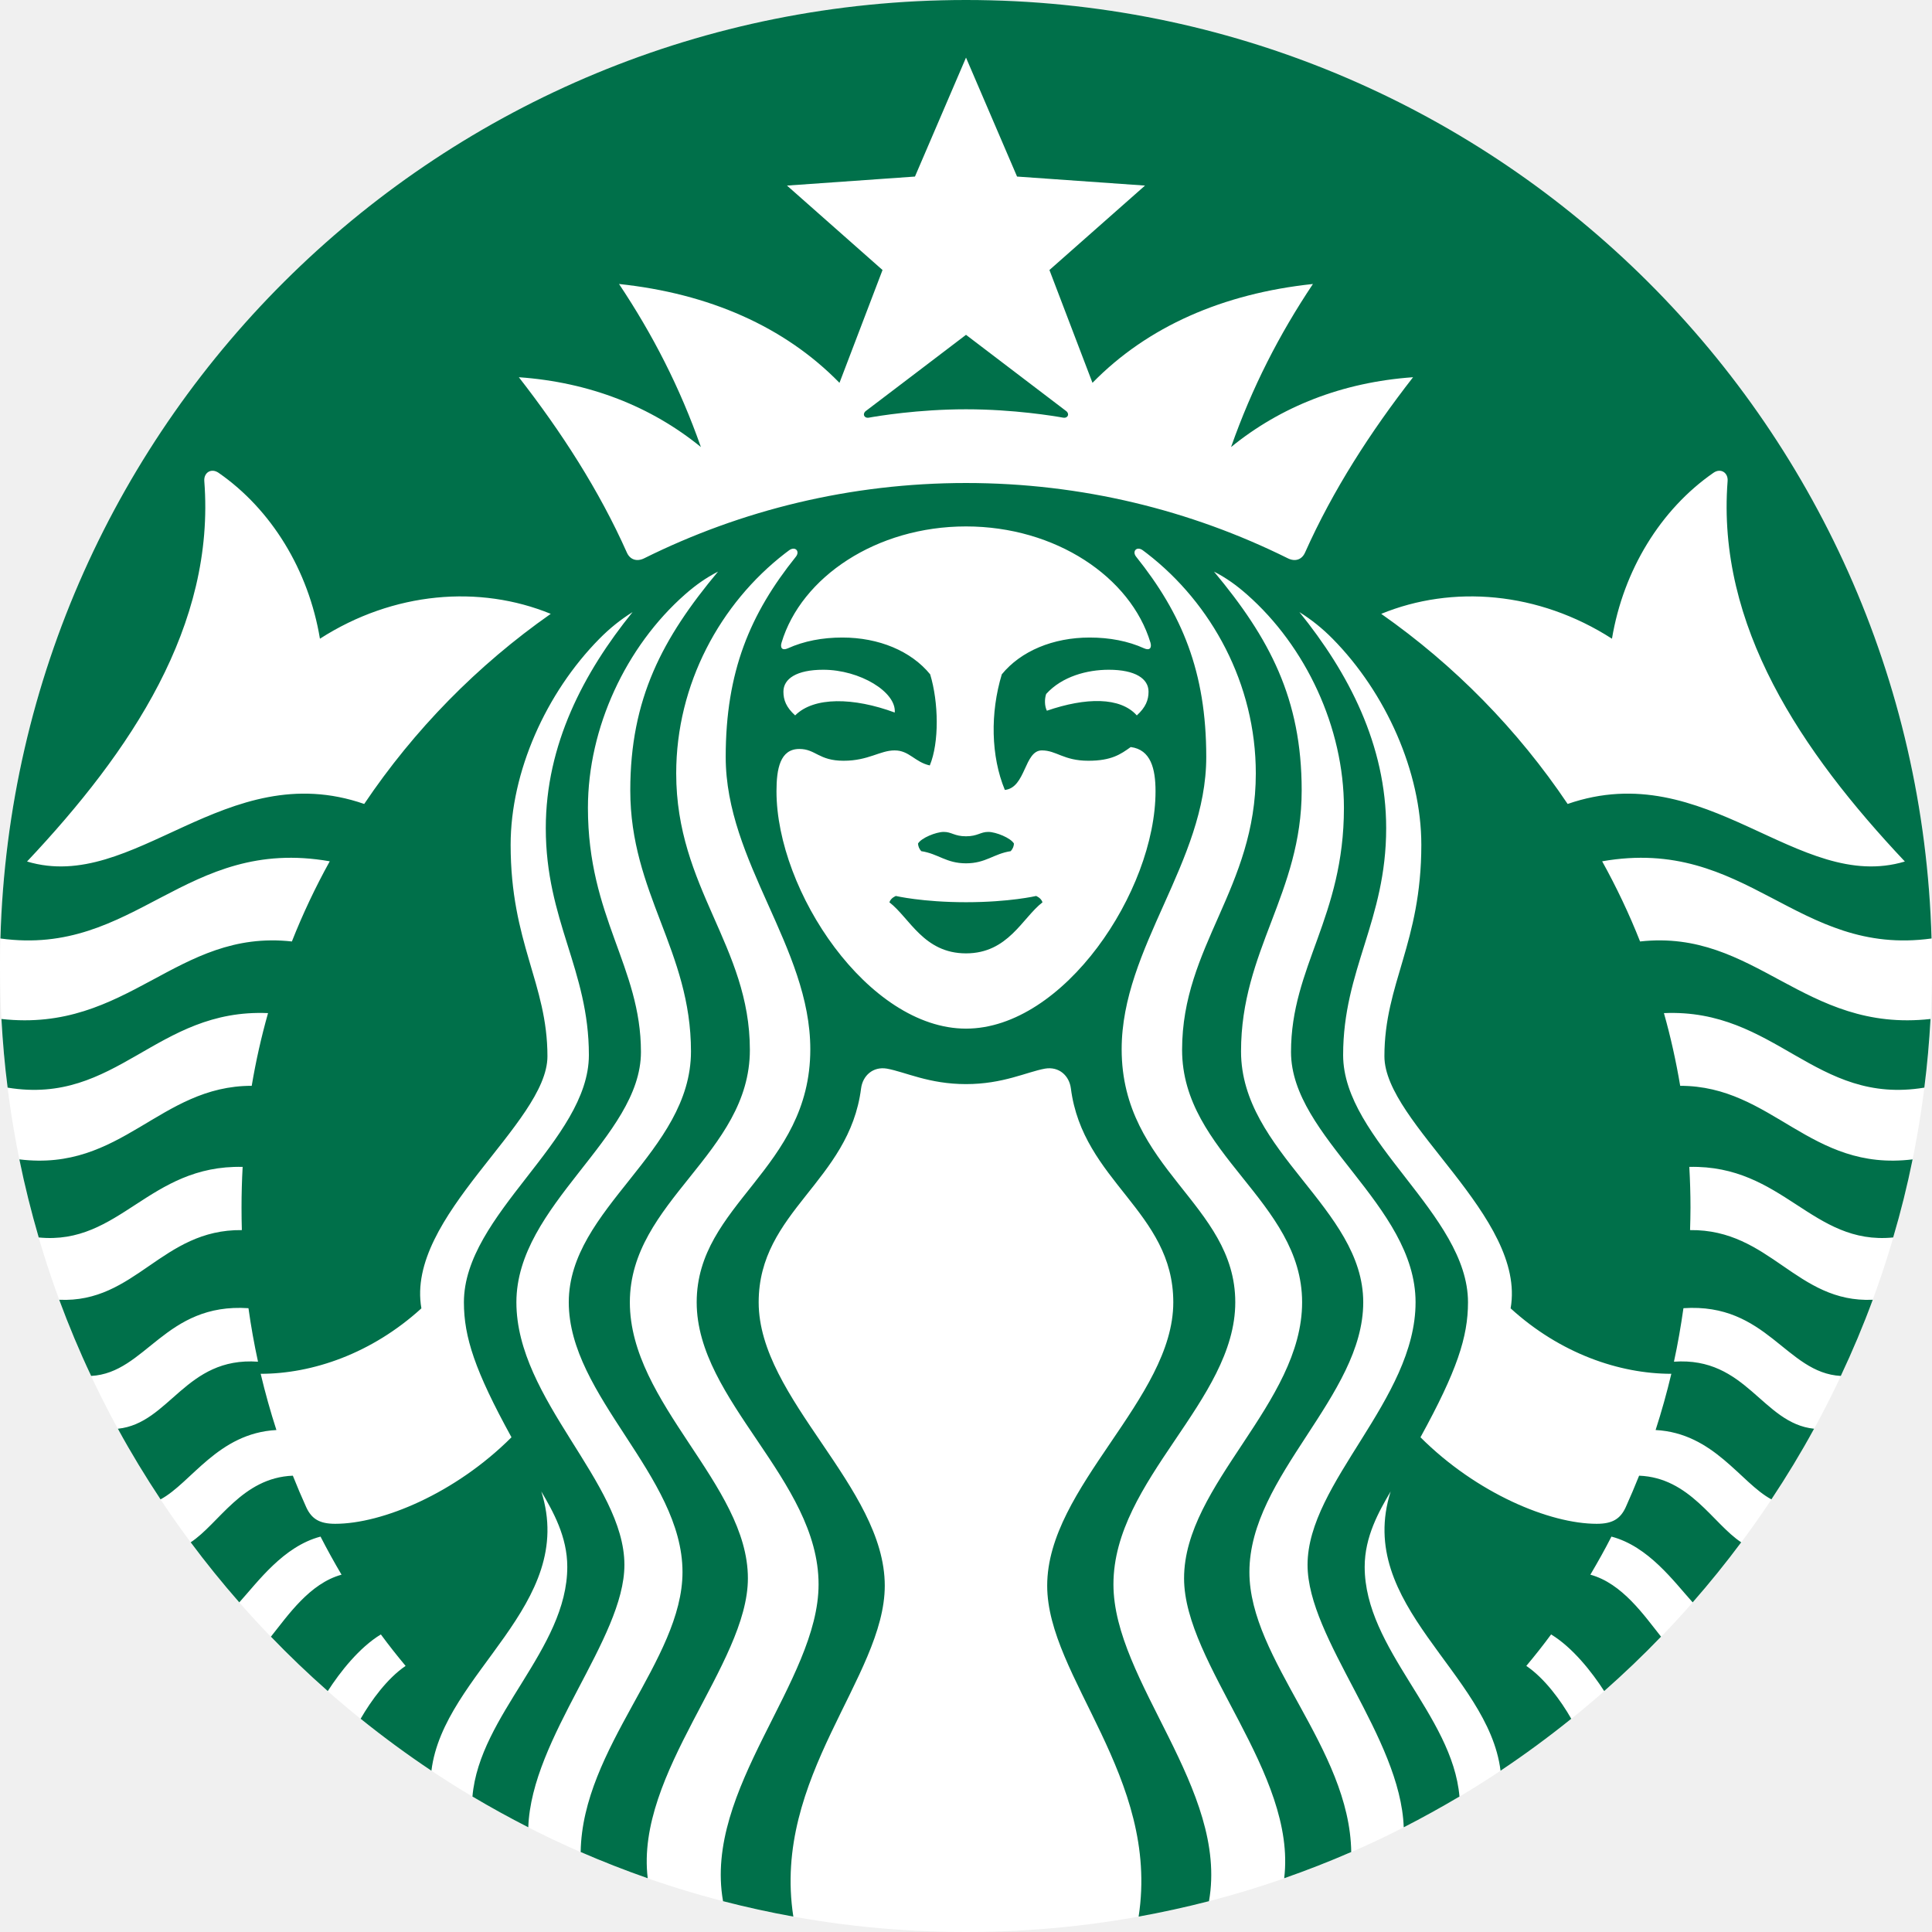
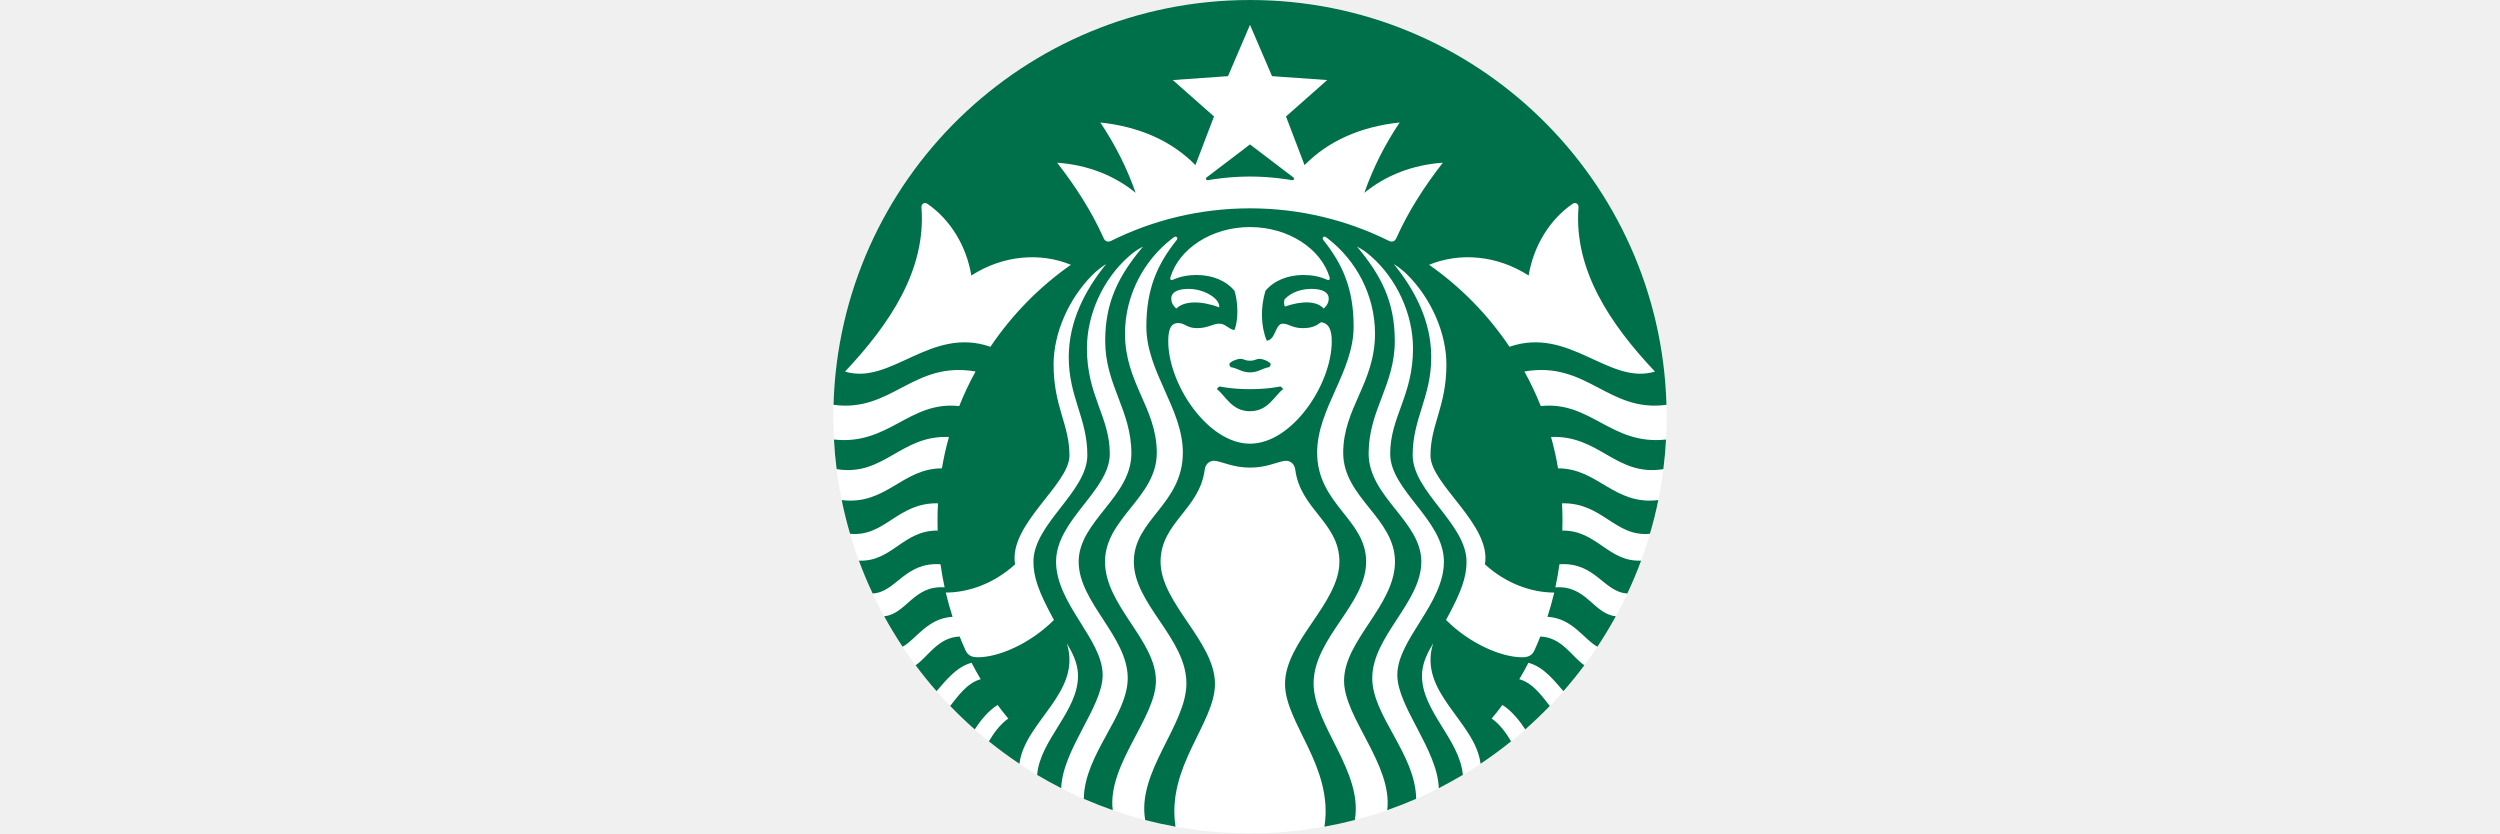
- <svg xmlns="http://www.w3.org/2000/svg" xml:space="preserve" width="999.981px" height="1000px" x="0px" y="0px" viewBox="0 0 999.981 1000">
+ <svg xmlns="http://www.w3.org/2000/svg" xml:space="preserve" width="3000" height="1000" x="0px" y="0px" viewBox="-1000 0 3000 1000">
  <path fill="#FFF" d="M999.981 499.996c0 276.148-223.856 500.004-499.977 500.004C223.856 1000 0 776.144 0 499.996S223.856.02 500.004.02c276.12 0 499.977 223.828 499.977 499.976" />
  <path fill="#00704A" d="M550.28 216.181c-4.39-.801-25.51-4.335-50.276-4.335s-45.887 3.534-50.304 4.335c-2.485.414-3.451-2.015-1.546-3.451 1.74-1.27 51.85-39.426 51.85-39.426s50.083 38.155 51.795 39.426c1.96 1.436.994 3.865-1.519 3.451m-86.582 247.572s-2.623.967-3.341 3.286c10.519 8.09 17.753 26.422 39.647 26.422 21.839 0 29.1-18.332 39.592-26.422-.718-2.32-3.313-3.286-3.313-3.286s-13.722 3.23-36.28 3.23-36.305-3.23-36.305-3.23m36.306-30.894c-6.074 0-7.427-2.292-11.568-2.264-3.949.028-11.624 3.12-13.28 6.046.11 1.463.635 2.76 1.684 3.92 8.89 1.354 12.866 6.295 23.164 6.295 10.27 0 14.274-4.941 23.137-6.294 1.049-1.16 1.6-2.458 1.684-3.92-1.657-2.927-9.304-6.02-13.253-6.047-4.141-.028-5.494 2.264-11.568 2.264m499.23 94.561c-.661 11.955-1.711 23.8-3.202 35.534-56.572 9.36-76.836-41.083-134.788-38.57 3.48 12.286 6.267 24.848 8.42 37.631 47.847-.028 67.119 44.644 120.294 38.073a469.806 469.806 0 0 1-10.05 40.42c-42.048 4.169-56.847-37.632-105.522-36.527.386 6.957.607 13.943.607 21.039 0 3.892-.11 7.786-.221 11.678 41.497-.497 55.025 37.824 94.562 36.058-4.942 13.418-10.492 26.588-16.538 39.426-28.437-1.518-38.212-37.963-81.447-35.065-1.325 9.305-2.927 18.582-4.915 27.694 37.576-2.652 45.639 31.943 72.53 34.704-6.847 12.562-14.22 24.71-22.088 36.554-15.958-8.53-29.762-34.29-59.939-35.891a380.924 380.924 0 0 0 8.145-29.1c-26.865 0-57.511-10.465-83.187-33.877 8.31-47.433-65.324-95.722-65.324-130.482 0-37.686 19.106-58.587 19.106-109.443 0-37.742-18.333-78.686-45.942-106.682-5.384-5.44-10.878-9.829-17.173-13.777 25.4 31.391 44.92 68.692 44.92 111.845 0 47.902-22.28 73.192-22.28 117.422 0 44.175 64.633 82.442 64.633 127.97 0 17.973-5.715 35.477-24.6 69.879 29.017 28.989 66.842 44.782 91.222 44.782 7.922 0 12.174-2.374 15.018-8.587a425.388 425.388 0 0 0 6.93-16.316c26.257 1.02 38.295 24.958 52.845 34.483a501.855 501.855 0 0 1-25.125 31.088c-9.746-10.795-22.86-28.99-42.048-34.042-3.397 6.681-7.096 13.253-10.907 19.713 16.511 4.5 27.859 21.15 36.583 32.082-9.415 9.8-19.244 19.16-29.431 28.162-6.378-9.912-16.345-22.557-27.472-29.322a320.726 320.726 0 0 1-12.838 16.29c9.497 6.433 17.863 17.919 23.275 27.361a509.28 509.28 0 0 1-36.61 26.892c-6.24-50.801-75.567-85.59-56.876-144.536-6.101 10.354-13.445 23.386-13.445 38.985 0 42.683 45.417 76.506 49.061 118.913a531.404 531.404 0 0 1-28.852 15.93c-1.628-46.604-49.779-97.543-49.779-135.837 0-42.63 55.909-85.505 55.909-135.92 0-50.387-64.468-85.285-64.468-129.543 0-44.23 27.389-69.686 27.389-126.368 0-41.525-19.686-83.573-50.194-110.437-5.384-4.75-10.657-8.56-17.063-11.845 28.742 34.457 45.39 65.765 45.39 113.226 0 53.286-31.392 82.883-31.392 135.12 0 52.153 63.253 81.2 63.253 129.847 0 48.675-58.918 89.702-58.918 139.647 0 45.5 51.933 90.945 52.706 144.894a501.78 501.78 0 0 1-34.705 13.584c6.626-54.529-51.822-110.769-51.822-155.247 0-48.649 61.1-90.394 61.1-142.878 0-52.43-62.122-76.837-62.122-130.648s38.156-83.628 38.156-143.099c0-46.328-22.888-88.018-56.35-113.86-.69-.525-1.381-1.077-2.126-1.601-3.148-2.32-5.688.496-3.48 3.285 23.635 29.542 36.307 59.415 36.307 103.673 0 54.39-43.788 98.565-43.788 151.299 0 62.148 58.807 79.957 58.807 130.95 0 51.022-63.06 91.856-63.06 145.998 0 50.221 59.692 105.965 49.45 163.999a514.004 514.004 0 0 1-36.417 7.98c11.154-72.199-47.323-124.049-47.323-171.288 0-51.133 65.268-96.716 65.268-146.688 0-47.075-46.853-62.48-53.01-110.714-.855-6.57-6.129-11.458-13.417-10.215-9.526 1.74-21.701 8.006-40.862 8.006s-31.364-6.267-40.917-8.006c-7.233-1.243-12.535 3.645-13.39 10.215-6.13 48.233-53.01 63.64-53.01 110.714 0 49.972 65.268 95.555 65.268 146.688 0 47.24-58.504 99.09-47.323 171.287a506.606 506.606 0 0 1-36.388-7.98C364 926.017 423.692 870.273 423.692 820.052c0-54.142-63.088-94.976-63.088-145.997 0-50.994 58.808-68.803 58.808-130.951 0-52.734-43.788-96.91-43.788-151.3 0-44.257 12.645-74.13 36.334-103.672 2.209-2.79-.359-5.605-3.534-3.285-.718.524-1.408 1.076-2.126 1.6-33.407 25.843-56.296 67.533-56.296 113.861 0 59.47 38.13 89.289 38.13 143.1s-62.122 78.217-62.122 130.647c0 52.484 61.1 94.23 61.1 142.878 0 44.478-58.422 100.718-51.85 155.247a507.267 507.267 0 0 1-34.706-13.584c.801-53.95 52.707-99.394 52.707-144.894 0-49.945-58.864-90.972-58.864-139.647 0-48.648 63.253-77.694 63.253-129.847 0-52.237-31.419-81.834-31.419-135.12 0-47.46 16.648-78.77 45.417-113.226-6.405 3.285-11.706 7.096-17.117 11.845-30.481 26.864-50.222 68.912-50.222 110.437 0 56.682 27.444 82.137 27.444 126.368 0 44.258-64.468 79.156-64.468 129.543 0 50.415 55.909 93.29 55.909 135.92 0 38.294-48.123 89.233-49.752 135.838a522.863 522.863 0 0 1-28.907-15.931c3.645-42.407 49.09-76.23 49.09-118.913 0-15.599-7.345-28.631-13.446-38.985 18.691 58.947-50.636 93.735-56.875 144.536-12.645-8.422-24.849-17.422-36.638-26.892 5.439-9.442 13.805-20.928 23.275-27.36a335.793 335.793 0 0 1-12.811-16.291c-11.154 6.765-21.093 19.41-27.471 29.322-10.188-9.001-20.017-18.361-29.432-28.162 8.752-10.933 20.044-27.581 36.555-32.082a379.587 379.587 0 0 1-10.878-19.713c-19.189 5.053-32.303 23.247-42.049 34.042a502.46 502.46 0 0 1-25.152-31.088c14.55-9.525 26.56-33.463 52.872-34.483a385.94 385.94 0 0 0 6.93 16.316c2.843 6.213 7.095 8.587 14.992 8.587 24.406 0 62.23-15.793 91.248-44.782-18.912-34.402-24.627-51.906-24.627-69.88 0-45.527 64.688-83.794 64.688-127.969 0-44.23-22.308-69.52-22.308-117.422 0-43.153 19.52-80.454 44.92-111.845-6.294 3.948-11.761 8.338-17.145 13.777-27.665 27.996-45.97 68.94-45.97 106.682 0 50.856 19.051 71.757 19.051 109.443 0 34.76-73.58 83.049-65.241 130.482-25.704 23.412-56.378 33.876-83.187 33.876a380.703 380.703 0 0 0 8.145 29.1c-30.232 1.602-44.064 27.362-59.967 35.892-7.841-11.844-15.24-23.992-22.088-36.554 26.864-2.761 34.954-37.356 72.53-34.704a369.75 369.75 0 0 1-4.942-27.694c-43.209-2.898-53.038 33.547-81.42 35.065-6.074-12.838-11.568-26.008-16.538-39.426 39.564 1.822 53.038-36.555 94.534-36.058-.11-3.892-.165-7.786-.165-11.678 0-7.096.193-14.082.58-21.039-48.676-1.105-63.474 40.696-105.551 36.527-3.865-13.253-7.233-26.726-10.022-40.42 53.148 6.571 72.447-38.1 120.266-38.073a353.824 353.824 0 0 1 8.448-37.631c-57.98-2.513-78.217 47.93-134.788 38.57-1.519-11.735-2.54-23.579-3.203-35.534 65.793 7.345 90.448-46.742 150.333-40.116a354.317 354.317 0 0 1 19.602-41.497C95.61 432.638 70.1 495.393.22 485.757 7.759 216.209 228.633 0 500.005 0S992.25 216.208 999.759 485.758c-69.879 9.635-95.39-53.12-170.487-39.95 7.372 13.307 13.97 27.167 19.63 41.496 59.885-6.626 84.513 47.46 150.333 40.116m-714.17-209.692c-36.803-15.075-81.364-11.596-119.465 12.866-5.88-35.423-25.07-66.87-52.457-85.865-3.81-2.623-7.73-.11-7.4 4.28 5.798 74.82-37.963 139.813-91.745 196.908 55.439 16.649 102.65-54.72 174.518-29.79a377.445 377.445 0 0 1 96.55-98.4m214.938-45.25c-46.411 0-85.285 26.256-95.473 60.16-.801 2.595.248 4.28 3.285 2.926 8.338-3.754 17.836-5.577 28.162-5.577 18.94 0 35.616 6.986 45.472 19.05 4.39 14.413 4.75 35.258-.193 47.157-7.786-1.738-10.602-7.786-18.194-7.786-7.62 0-13.529 5.357-26.422 5.357-12.921 0-14.44-6.101-22.889-6.101-9.994 0-11.844 10.297-11.844 21.894 0 51.712 47.543 122.86 98.096 122.86S598.1 461.27 598.1 409.557c0-11.597-2.402-21.536-12.839-22.889-5.19 3.728-9.967 7.096-21.894 7.096-12.92 0-16.483-5.357-24.103-5.357-9.166 0-8.255 19.355-19.16 20.46-7.234-17.478-7.62-39.868-1.574-59.83 9.856-12.065 26.56-19.05 45.472-19.05 10.298 0 19.907 1.822 28.162 5.576 3.01 1.354 4.058-.331 3.313-2.926-10.216-33.904-49.062-60.16-95.473-60.16m73.882 74.185c-11.126 0-24.158 3.423-32.386 12.535-.883 2.485-.883 6.185.36 8.67 20.154-6.931 37.99-7.18 46.549 2.43 4.583-4.17 6.074-7.953 6.074-12.287 0-6.71-6.82-11.348-20.597-11.348m-162.315 23.634c9.719-9.746 30.233-9.36 51.547-1.49.911-10.603-18.03-22.144-36.996-22.144-13.778 0-20.625 4.639-20.625 11.348 0 4.334 1.463 8.117 6.074 12.286m319.826-175.044c-36.637 2.597-68.47 15.186-94.203 36.142 10.934-31.006 24.821-58.09 42.38-84.402-46.604 4.942-85.643 22.032-114.109 51.16l-22.28-58.393 49.476-43.706-66.235-4.666-26.422-61.569-26.422 61.569-66.235 4.666 49.448 43.706-22.28 58.393c-28.466-29.128-67.477-46.218-114.11-51.16 17.533 26.312 31.448 53.396 42.38 84.402-25.73-20.956-57.564-33.545-94.23-36.142 21.977 28.245 41.497 58.395 55.909 90.753 1.629 3.672 5.135 4.859 8.946 2.982 50.166-24.932 106.764-38.985 166.594-38.985 59.829 0 116.373 14.053 166.594 38.985 3.81 1.877 7.261.69 8.89-2.982 14.44-32.358 33.905-62.508 55.91-90.753m80.01 220.875c71.923-24.93 119.107 46.439 174.547 29.79-53.784-57.095-97.516-122.087-91.747-196.908.36-4.39-3.616-6.903-7.343-4.28-27.388 18.995-46.604 50.442-52.513 85.865-38.073-24.462-82.634-27.94-119.437-12.866a376.793 376.793 0 0 1 96.494 98.399" />
</svg>
